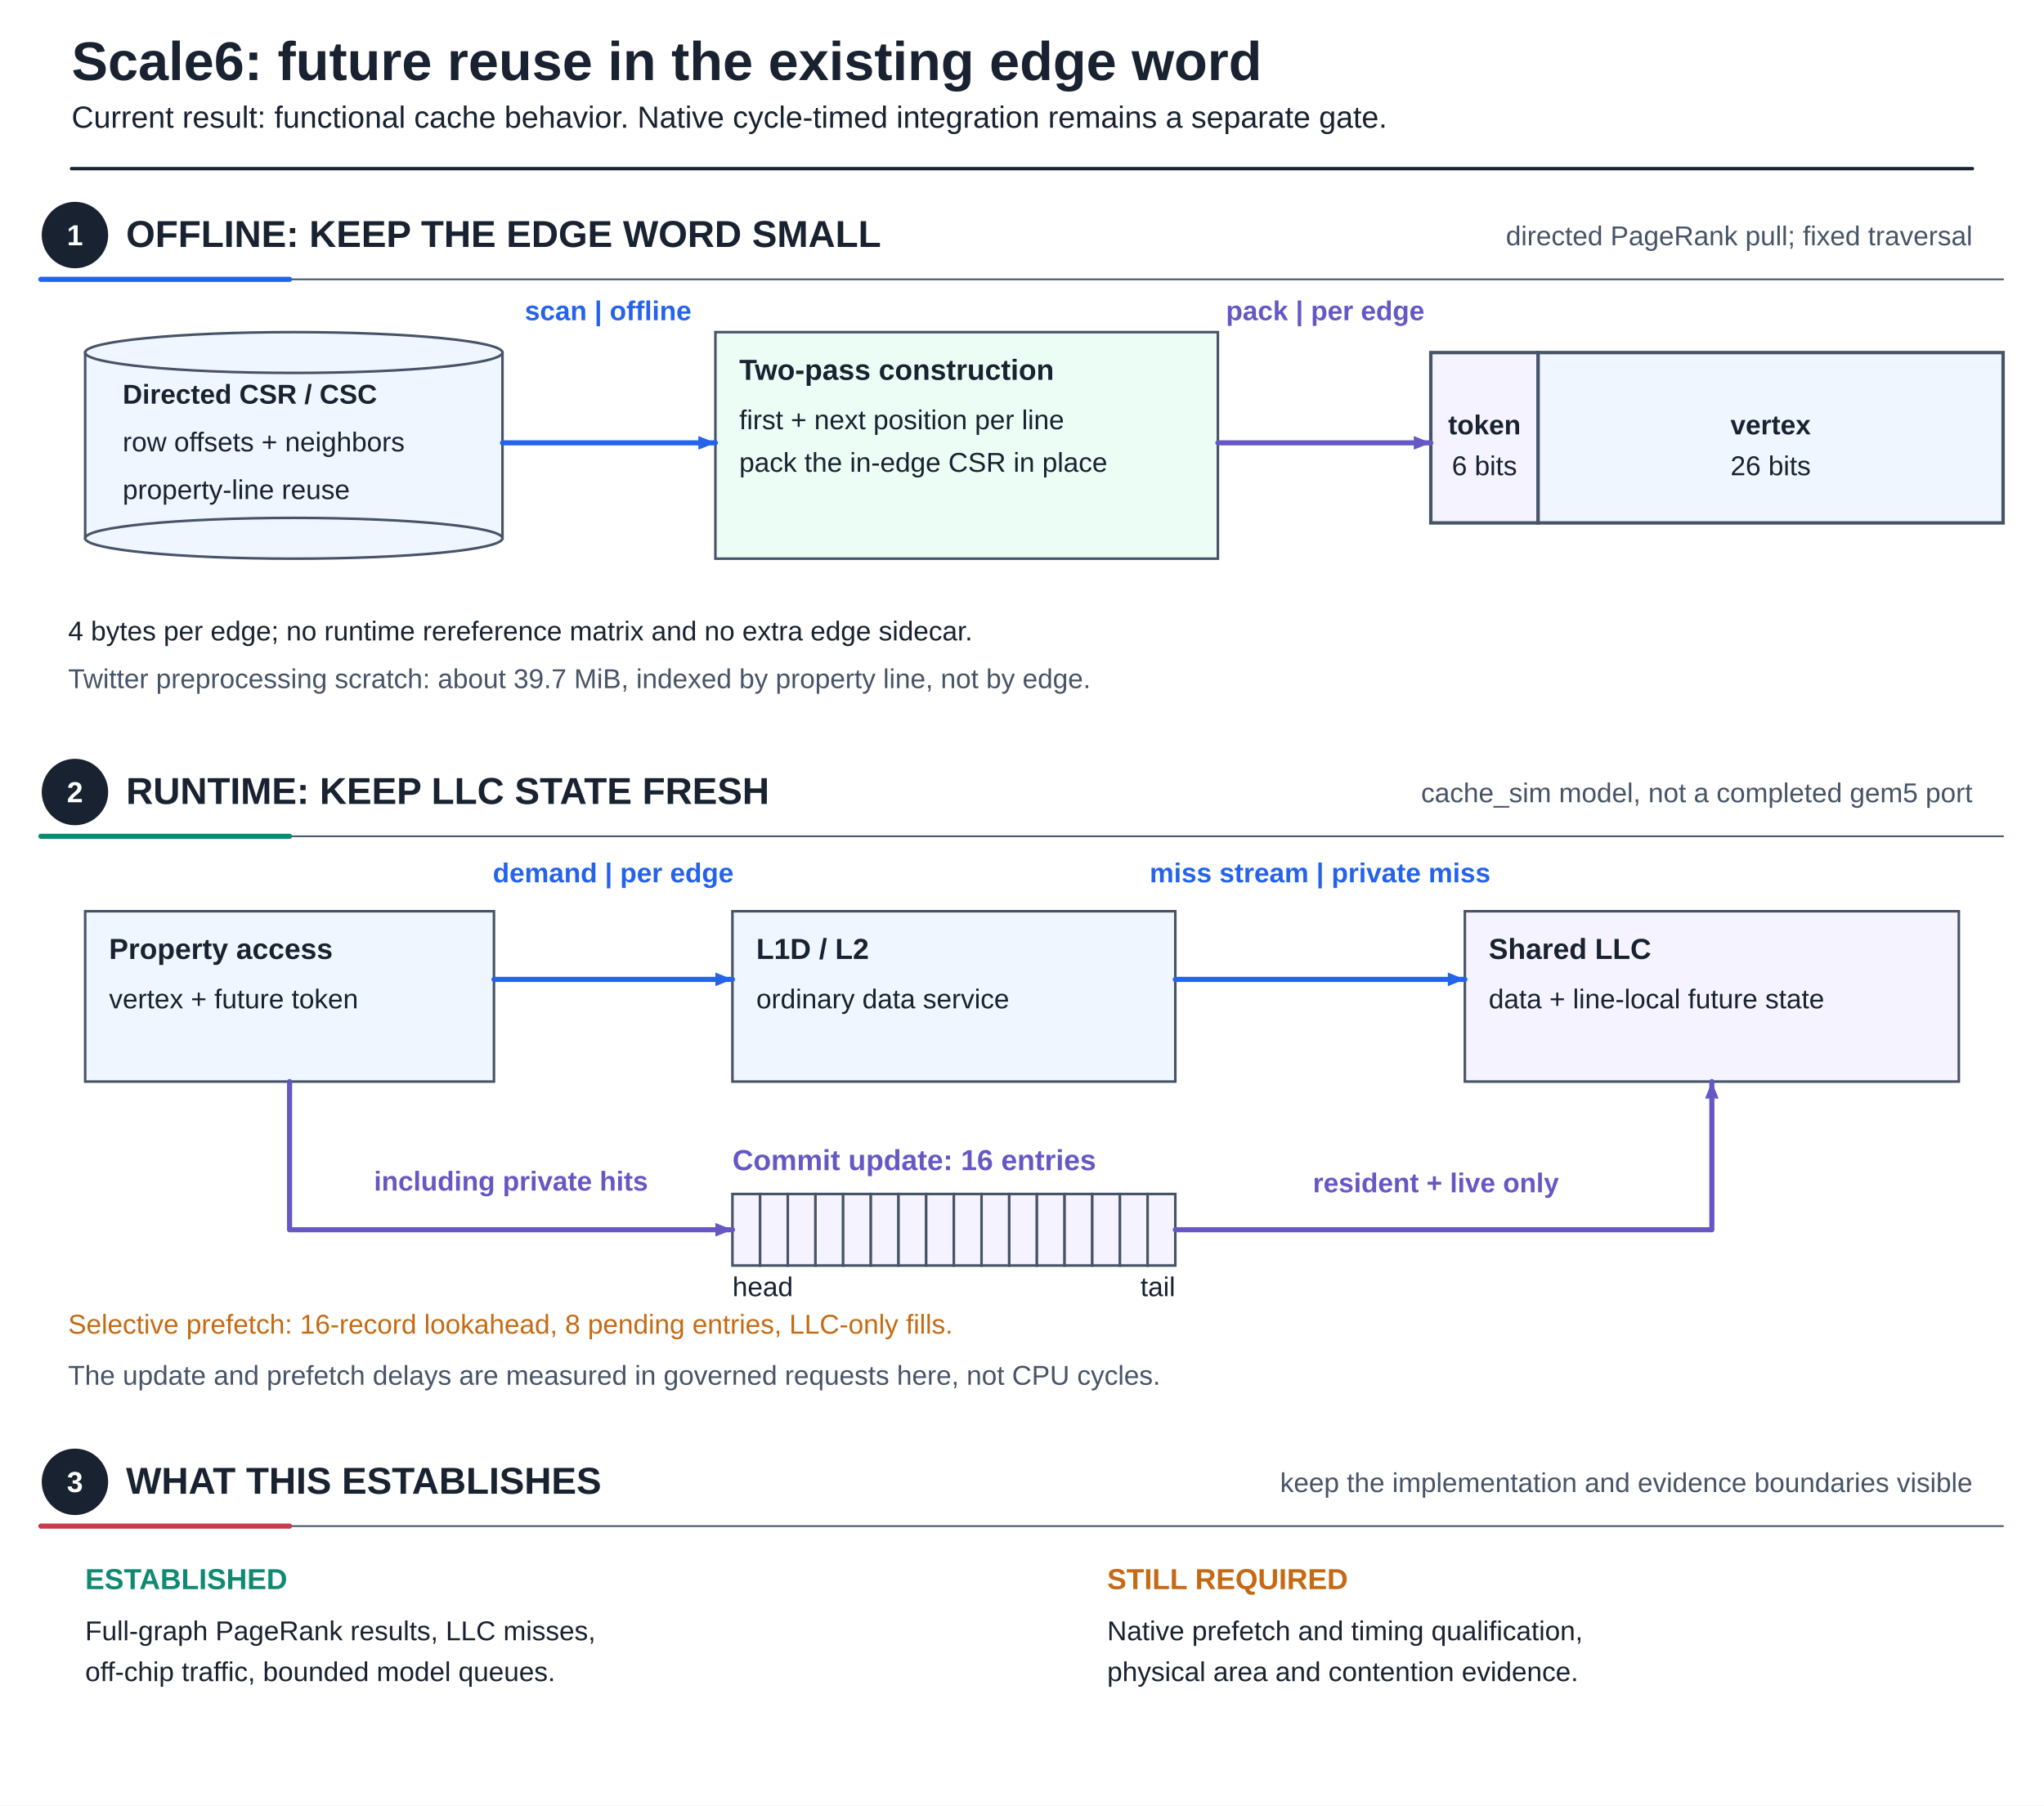
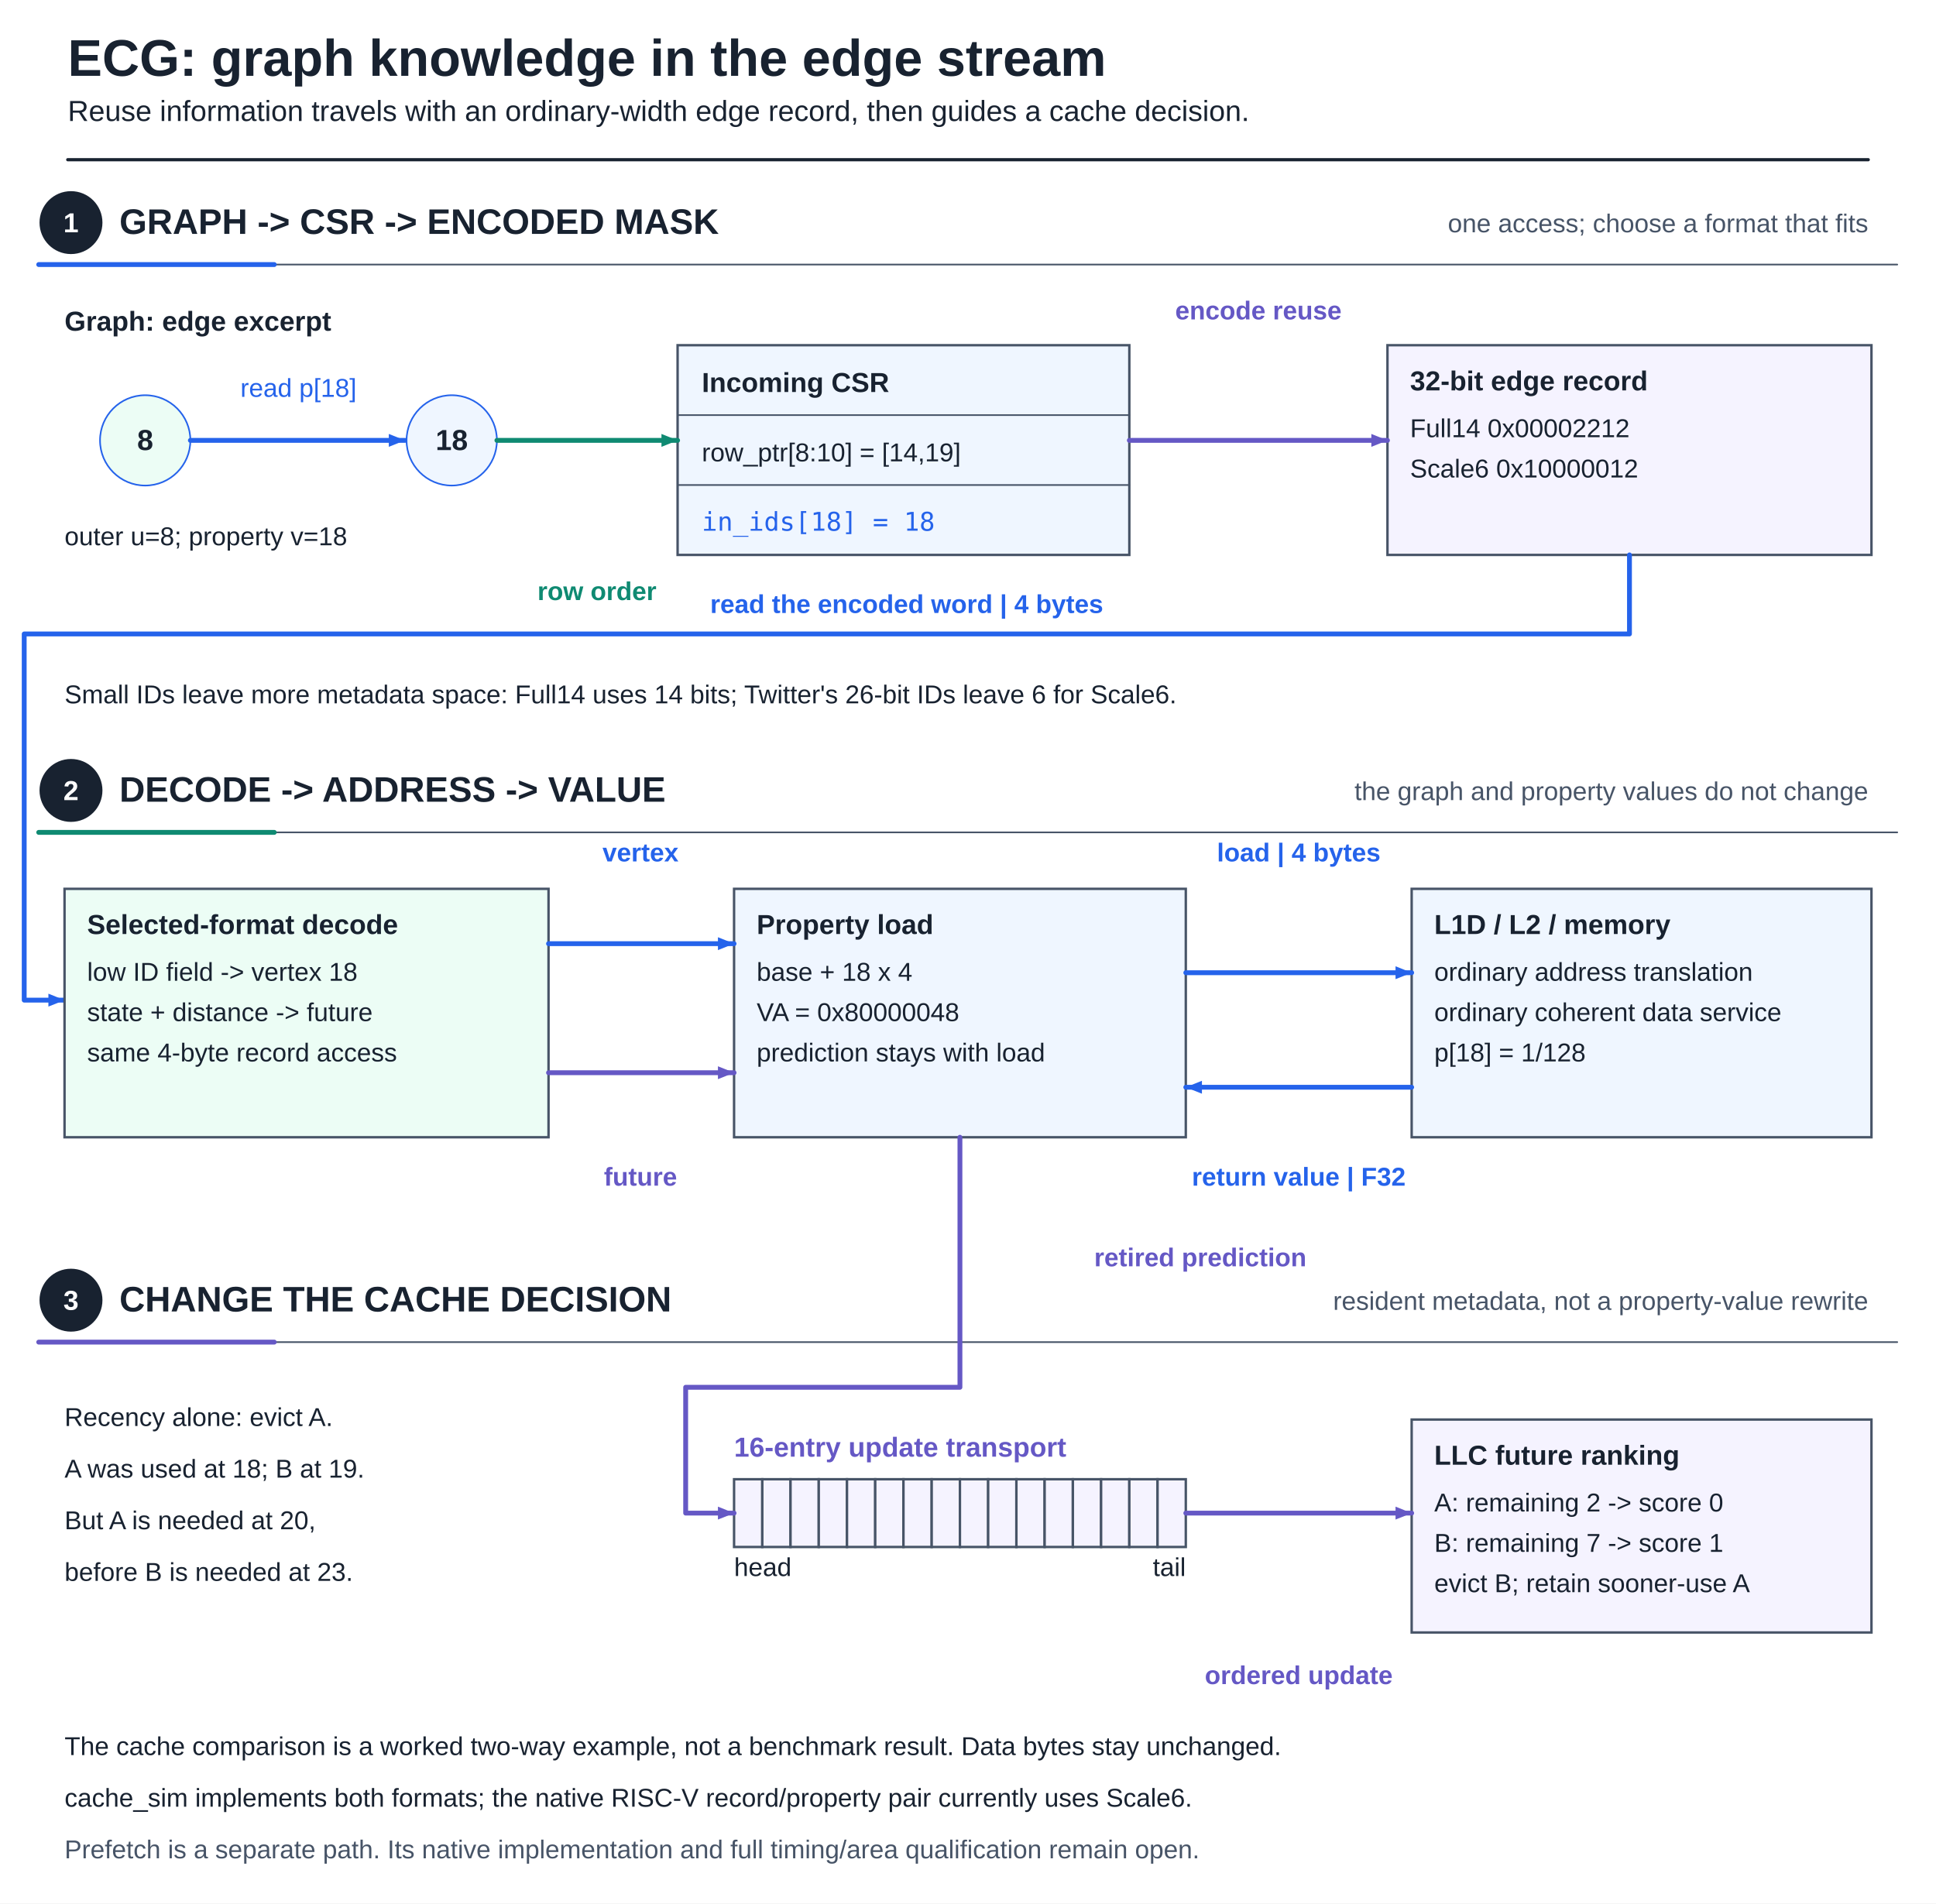
- <svg xmlns="http://www.w3.org/2000/svg" width="1200" height="1060" viewBox="0 0 1200 1060" role="img" aria-labelledby="title desc" fill="#182230" data-figure-schema="ecg-public/v1">
+ <svg xmlns="http://www.w3.org/2000/svg" width="1200" height="1180" viewBox="0 0 1200 1180" role="img" aria-labelledby="title desc" fill="#182230" data-figure-schema="ecg-public/v1">
  <defs>
    <marker id="arrow-blue" viewBox="0 0 10 8" markerWidth="11" markerHeight="8" refX="10" refY="4" orient="auto" markerUnits="userSpaceOnUse">
      <path d="M0 0 L10 4 L0 8 Z" fill="#2563EB" />
    </marker>
    <marker id="arrow-green" viewBox="0 0 10 8" markerWidth="11" markerHeight="8" refX="10" refY="4" orient="auto" markerUnits="userSpaceOnUse">
      <path d="M0 0 L10 4 L0 8 Z" fill="#0F8A72" />
    </marker>
    <marker id="arrow-amber" viewBox="0 0 10 8" markerWidth="11" markerHeight="8" refX="10" refY="4" orient="auto" markerUnits="userSpaceOnUse">
      <path d="M0 0 L10 4 L0 8 Z" fill="#C56A13" />
    </marker>
    <marker id="arrow-red" viewBox="0 0 10 8" markerWidth="11" markerHeight="8" refX="10" refY="4" orient="auto" markerUnits="userSpaceOnUse">
      <path d="M0 0 L10 4 L0 8 Z" fill="#C63C4A" />
    </marker>
    <marker id="arrow-purple" viewBox="0 0 10 8" markerWidth="11" markerHeight="8" refX="10" refY="4" orient="auto" markerUnits="userSpaceOnUse">
      <path d="M0 0 L10 4 L0 8 Z" fill="#6558C5" />
    </marker>
    <marker id="arrow-gray" viewBox="0 0 10 8" markerWidth="11" markerHeight="8" refX="10" refY="4" orient="auto" markerUnits="userSpaceOnUse">
      <path d="M0 0 L10 4 L0 8 Z" fill="#98A2B3" />
    </marker>
    <marker id="arrow-ink" viewBox="0 0 10 8" markerWidth="11" markerHeight="8" refX="10" refY="4" orient="auto" markerUnits="userSpaceOnUse">
      <path d="M0 0 L10 4 L0 8 Z" fill="#182230" />
    </marker>
    <style>
      :root { color-scheme: light dark; }
      @media (prefers-color-scheme: dark) {
        [fill="#FFFFFF"]{fill:#111827}[stroke="#FFFFFF"]{stroke:#111827}
        [fill="#F8FAFC"]{fill:#172033}[stroke="#F8FAFC"]{stroke:#172033}
        [fill="#EFF6FF"]{fill:#172554}[stroke="#EFF6FF"]{stroke:#172554}
        [fill="#ECFDF5"]{fill:#073B34}[stroke="#ECFDF5"]{stroke:#073B34}
        [fill="#FFF7ED"]{fill:#422A12}[stroke="#FFF7ED"]{stroke:#422A12}
        [fill="#FFF1F2"]{fill:#421B22}[stroke="#FFF1F2"]{stroke:#421B22}
        [fill="#F5F3FF"]{fill:#292349}[stroke="#F5F3FF"]{stroke:#292349}
        [fill="#182230"]{fill:#F8FAFC}[stroke="#182230"]{stroke:#F8FAFC}
        [fill="#475467"]{fill:#94A3B8}[stroke="#475467"]{stroke:#94A3B8}
        [fill="#98A2B3"]{fill:#A8B0BF}[stroke="#98A2B3"]{stroke:#A8B0BF}
        [fill="#2563EB"]{fill:#7FB0FF}[stroke="#2563EB"]{stroke:#7FB0FF}
        [fill="#0F8A72"]{fill:#5ED0B0}[stroke="#0F8A72"]{stroke:#5ED0B0}
        [fill="#C56A13"]{fill:#F0B36A}[stroke="#C56A13"]{stroke:#F0B36A}
        [fill="#6558C5"]{fill:#ADA4FF}[stroke="#6558C5"]{stroke:#ADA4FF}
        [fill="#C63C4A"]{fill:#F48B98}[stroke="#C63C4A"]{stroke:#F48B98}
      }
      .sans{font-family:"Liberation Sans","DejaVu Sans",Arial,sans-serif}
      .mono{font-family:"DejaVu Sans Mono","Liberation Mono",Consolas,monospace}
      .title{font-size:32px;font-weight:700}
      .subtitle{font-size:18px}
      .heading{font-size:22px;font-weight:700}
      .label{font-size:17px;font-weight:700}
      .body{font-size:16px}
</style>
  </defs>
-   <rect x="0" y="0" width="1200" height="1060" fill="#FFFFFF" />
-   <text x="42" y="47" text-anchor="start" class="sans title" fill="#182230" font-weight="700">Scale6: future reuse in the existing edge word</text>
-   <text x="42" y="75" text-anchor="start" class="sans subtitle" fill="#182230">Current result: functional cache behavior. Native cycle-timed integration remains a separate gate.</text>
+   <rect x="0" y="0" width="1200" height="1180" fill="#FFFFFF" />
+   <text x="42" y="47" text-anchor="start" class="sans title" fill="#182230" font-weight="700">ECG: graph knowledge in the edge stream</text>
+   <text x="42" y="75" text-anchor="start" class="sans subtitle" fill="#182230">Reuse information travels with an ordinary-width edge record, then guides a cache decision.</text>
  <line x1="42" y1="99" x2="1158" y2="99" stroke="#182230" stroke-width="2" stroke-linecap="round" vector-effect="non-scaling-stroke" />
  <circle cx="44" cy="138" r="19" fill="#182230" stroke="#182230" stroke-width="1" />
  <text x="44" y="144" text-anchor="middle" class="sans label" fill="#FFFFFF" font-weight="700">1</text>
-   <text x="74" y="145" text-anchor="start" class="sans heading" fill="#182230" font-weight="700">OFFLINE: KEEP THE EDGE WORD SMALL</text>
-   <text x="1158" y="144" text-anchor="end" class="sans body" fill="#475467">directed PageRank pull; fixed traversal</text>
+   <text x="74" y="145" text-anchor="start" class="sans heading" fill="#182230" font-weight="700">GRAPH -&gt; CSR -&gt; ENCODED MASK</text>
+   <text x="1158" y="144" text-anchor="end" class="sans body" fill="#475467">one access; choose a format that fits</text>
  <line x1="24" y1="164" x2="1176" y2="164" stroke="#475467" stroke-width="1" stroke-linecap="round" vector-effect="non-scaling-stroke" />
  <line x1="24" y1="164" x2="170" y2="164" stroke="#2563EB" stroke-width="3" stroke-linecap="round" vector-effect="non-scaling-stroke" />
-   <rect x="50" y="206.97" width="245" height="109.06" fill="#EFF6FF" stroke="#475467" stroke-width="1.5" />
-   <ellipse cx="172.5" cy="206.97" rx="122.5" ry="11.97" fill="#EFF6FF" stroke="#475467" stroke-width="1.5" />
-   <ellipse cx="172.5" cy="316.03" rx="122.5" ry="11.97" fill="#EFF6FF" stroke="#475467" stroke-width="1.5" />
-   <text x="72" y="237" text-anchor="start" class="sans body" fill="#182230" font-weight="700">Directed CSR / CSC</text>
-   <text x="72" y="265" text-anchor="start" class="sans body" fill="#182230">row offsets + neighbors</text>
-   <text x="72" y="293" text-anchor="start" class="sans body" fill="#182230">property-line reuse</text>
-   <rect x="420" y="195" width="295" height="133" rx="0" fill="#ECFDF5" stroke="#475467" stroke-width="1.5" data-shape="rect" data-x="420" data-y="195" data-width="295" data-height="133" />
-   <text x="434" y="223" text-anchor="start" class="sans label" fill="#182230" font-weight="700">Two-pass construction</text>
-   <text x="434" y="252" text-anchor="start" class="sans body" fill="#182230">first + next position per line</text>
-   <text x="434" y="277" text-anchor="start" class="sans body" fill="#182230">pack the in-edge CSR in place</text>
-   <path d="M295 260 L420 260" fill="none" stroke="#2563EB" stroke-width="3" stroke-linecap="round" stroke-linejoin="round" vector-effect="non-scaling-stroke" marker-end="url(#arrow-blue)" data-flow-kind="transfer" data-flow-underlay="false" data-flow-label="scan" data-flow-cadence="offline" />
-   <rect x="288.16" y="171.00" width="137.68" height="22" rx="3" fill="#FFFFFF" fill-opacity="0.96" data-label-background="true" />
-   <text x="357" y="188" text-anchor="middle" class="sans body" fill="#2563EB" font-weight="700">scan | offline</text>
-   <rect x="840" y="207" width="63.0" height="100" rx="0" fill="#F5F3FF" stroke="#475467" stroke-width="2" data-shape="rect" data-x="840" data-y="207" data-width="63.0" data-height="100" />
-   <text x="871.5" y="255.0" text-anchor="middle" class="sans body" fill="#182230" font-weight="700">token</text>
-   <text x="871.5" y="279.0" text-anchor="middle" class="sans body" fill="#182230">6 bits</text>
-   <rect x="903.0" y="207" width="273.0" height="100" rx="0" fill="#EFF6FF" stroke="#475467" stroke-width="2" data-shape="rect" data-x="903.0" data-y="207" data-width="273.0" data-height="100" />
-   <text x="1039.5" y="255.0" text-anchor="middle" class="sans body" fill="#182230" font-weight="700">vertex</text>
-   <text x="1039.5" y="279.0" text-anchor="middle" class="sans body" fill="#182230">26 bits</text>
-   <path d="M715 260 L840 260" fill="none" stroke="#6558C5" stroke-width="3" stroke-linecap="round" stroke-linejoin="round" vector-effect="non-scaling-stroke" marker-end="url(#arrow-purple)" data-flow-kind="transfer" data-flow-underlay="false" data-flow-label="pack" data-flow-cadence="per edge" />
-   <rect x="704.60" y="171.00" width="146.80" height="22" rx="3" fill="#FFFFFF" fill-opacity="0.96" data-label-background="true" />
-   <text x="778" y="188" text-anchor="middle" class="sans body" fill="#6558C5" font-weight="700">pack | per edge</text>
-   <text x="40" y="376" text-anchor="start" class="sans body" fill="#182230">4 bytes per edge; no runtime rereference matrix and no extra edge sidecar.</text>
-   <text x="40" y="404" text-anchor="start" class="sans body" fill="#475467">Twitter preprocessing scratch: about 39.7 MiB, indexed by property line, not by edge.</text>
-   <circle cx="44" cy="465" r="19" fill="#182230" stroke="#182230" stroke-width="1" />
-   <text x="44" y="471" text-anchor="middle" class="sans label" fill="#FFFFFF" font-weight="700">2</text>
-   <text x="74" y="472" text-anchor="start" class="sans heading" fill="#182230" font-weight="700">RUNTIME: KEEP LLC STATE FRESH</text>
-   <text x="1158" y="471" text-anchor="end" class="sans body" fill="#475467">cache_sim model, not a completed gem5 port</text>
-   <line x1="24" y1="491" x2="1176" y2="491" stroke="#475467" stroke-width="1" stroke-linecap="round" vector-effect="non-scaling-stroke" />
-   <line x1="24" y1="491" x2="170" y2="491" stroke="#0F8A72" stroke-width="3" stroke-linecap="round" vector-effect="non-scaling-stroke" />
-   <rect x="50" y="535" width="240" height="100" rx="0" fill="#EFF6FF" stroke="#475467" stroke-width="1.5" data-shape="rect" data-x="50" data-y="535" data-width="240" data-height="100" />
-   <text x="64" y="563" text-anchor="start" class="sans label" fill="#182230" font-weight="700">Property access</text>
-   <text x="64" y="592" text-anchor="start" class="sans body" fill="#182230">vertex + future token</text>
-   <rect x="430" y="535" width="260" height="100" rx="0" fill="#EFF6FF" stroke="#475467" stroke-width="1.5" data-shape="rect" data-x="430" data-y="535" data-width="260" data-height="100" />
-   <text x="444" y="563" text-anchor="start" class="sans label" fill="#182230" font-weight="700">L1D / L2</text>
-   <text x="444" y="592" text-anchor="start" class="sans body" fill="#182230">ordinary data service</text>
-   <rect x="860" y="535" width="290" height="100" rx="0" fill="#F5F3FF" stroke="#475467" stroke-width="1.5" data-shape="rect" data-x="860" data-y="535" data-width="290" data-height="100" />
-   <text x="874" y="563" text-anchor="start" class="sans label" fill="#182230" font-weight="700">Shared LLC</text>
-   <text x="874" y="592" text-anchor="start" class="sans body" fill="#182230">data + line-local future state</text>
-   <path d="M290 575 L430 575" fill="none" stroke="#2563EB" stroke-width="3" stroke-linecap="round" stroke-linejoin="round" vector-effect="non-scaling-stroke" marker-end="url(#arrow-blue)" data-flow-kind="transfer" data-flow-underlay="false" data-flow-label="demand" data-flow-cadence="per edge" />
-   <rect x="277.48" y="501.00" width="165.04" height="22" rx="3" fill="#FFFFFF" fill-opacity="0.96" data-label-background="true" />
-   <text x="360" y="518" text-anchor="middle" class="sans body" fill="#2563EB" font-weight="700">demand | per edge</text>
-   <path d="M690 575 L860 575" fill="none" stroke="#2563EB" stroke-width="3" stroke-linecap="round" stroke-linejoin="round" vector-effect="non-scaling-stroke" marker-end="url(#arrow-blue)" data-flow-kind="transfer" data-flow-underlay="false" data-flow-label="miss stream" data-flow-cadence="private miss" />
-   <rect x="651.44" y="501.00" width="247.12" height="22" rx="3" fill="#FFFFFF" fill-opacity="0.96" data-label-background="true" />
-   <text x="775" y="518" text-anchor="middle" class="sans body" fill="#2563EB" font-weight="700">miss stream | private miss</text>
-   <text x="430" y="687" text-anchor="start" class="sans label" fill="#6558C5" font-weight="700">Commit update: 16 entries</text>
-   <rect x="430.0" y="701" width="16.25" height="42" rx="0" fill="#F5F3FF" stroke="#475467" stroke-width="1.5" data-shape="rect" data-x="430.0" data-y="701" data-width="16.25" data-height="42" />
-   <rect x="446.25" y="701" width="16.25" height="42" rx="0" fill="#F5F3FF" stroke="#475467" stroke-width="1.5" data-shape="rect" data-x="446.25" data-y="701" data-width="16.25" data-height="42" />
-   <rect x="462.5" y="701" width="16.25" height="42" rx="0" fill="#F5F3FF" stroke="#475467" stroke-width="1.5" data-shape="rect" data-x="462.5" data-y="701" data-width="16.25" data-height="42" />
-   <rect x="478.75" y="701" width="16.25" height="42" rx="0" fill="#F5F3FF" stroke="#475467" stroke-width="1.5" data-shape="rect" data-x="478.75" data-y="701" data-width="16.25" data-height="42" />
-   <rect x="495.0" y="701" width="16.25" height="42" rx="0" fill="#F5F3FF" stroke="#475467" stroke-width="1.5" data-shape="rect" data-x="495.0" data-y="701" data-width="16.25" data-height="42" />
-   <rect x="511.25" y="701" width="16.25" height="42" rx="0" fill="#F5F3FF" stroke="#475467" stroke-width="1.5" data-shape="rect" data-x="511.25" data-y="701" data-width="16.25" data-height="42" />
-   <rect x="527.5" y="701" width="16.25" height="42" rx="0" fill="#F5F3FF" stroke="#475467" stroke-width="1.5" data-shape="rect" data-x="527.5" data-y="701" data-width="16.25" data-height="42" />
-   <rect x="543.75" y="701" width="16.25" height="42" rx="0" fill="#F5F3FF" stroke="#475467" stroke-width="1.5" data-shape="rect" data-x="543.75" data-y="701" data-width="16.25" data-height="42" />
-   <rect x="560.0" y="701" width="16.25" height="42" rx="0" fill="#F5F3FF" stroke="#475467" stroke-width="1.5" data-shape="rect" data-x="560.0" data-y="701" data-width="16.25" data-height="42" />
-   <rect x="576.25" y="701" width="16.25" height="42" rx="0" fill="#F5F3FF" stroke="#475467" stroke-width="1.5" data-shape="rect" data-x="576.25" data-y="701" data-width="16.25" data-height="42" />
-   <rect x="592.5" y="701" width="16.25" height="42" rx="0" fill="#F5F3FF" stroke="#475467" stroke-width="1.5" data-shape="rect" data-x="592.5" data-y="701" data-width="16.25" data-height="42" />
-   <rect x="608.75" y="701" width="16.25" height="42" rx="0" fill="#F5F3FF" stroke="#475467" stroke-width="1.5" data-shape="rect" data-x="608.75" data-y="701" data-width="16.25" data-height="42" />
-   <rect x="625.0" y="701" width="16.25" height="42" rx="0" fill="#F5F3FF" stroke="#475467" stroke-width="1.5" data-shape="rect" data-x="625.0" data-y="701" data-width="16.25" data-height="42" />
-   <rect x="641.25" y="701" width="16.25" height="42" rx="0" fill="#F5F3FF" stroke="#475467" stroke-width="1.5" data-shape="rect" data-x="641.25" data-y="701" data-width="16.25" data-height="42" />
-   <rect x="657.5" y="701" width="16.25" height="42" rx="0" fill="#F5F3FF" stroke="#475467" stroke-width="1.5" data-shape="rect" data-x="657.5" data-y="701" data-width="16.25" data-height="42" />
-   <rect x="673.75" y="701" width="16.25" height="42" rx="0" fill="#F5F3FF" stroke="#475467" stroke-width="1.5" data-shape="rect" data-x="673.75" data-y="701" data-width="16.25" data-height="42" />
-   <text x="430" y="761" text-anchor="start" class="sans body" fill="#182230">head</text>
-   <text x="690" y="761" text-anchor="end" class="sans body" fill="#182230">tail</text>
-   <path d="M170 635 L170 722 L430 722" fill="none" stroke="#6558C5" stroke-width="3" stroke-linecap="round" stroke-linejoin="round" vector-effect="non-scaling-stroke" marker-end="url(#arrow-purple)" data-flow-kind="control" data-flow-underlay="false" data-flow-label="including private hits" />
-   <rect x="194.68" y="682.00" width="210.64" height="22" rx="3" fill="#FFFFFF" fill-opacity="0.96" data-label-background="true" />
-   <text x="300" y="699" text-anchor="middle" class="sans body" fill="#6558C5" font-weight="700">including private hits</text>
-   <path d="M690 722 L1005 722 L1005 635" fill="none" stroke="#6558C5" stroke-width="3" stroke-linecap="round" stroke-linejoin="round" vector-effect="non-scaling-stroke" marker-end="url(#arrow-purple)" data-flow-kind="control" data-flow-underlay="false" data-flow-label="resident + live only" />
-   <rect x="746.80" y="683.00" width="192.40" height="22" rx="3" fill="#FFFFFF" fill-opacity="0.96" data-label-background="true" />
-   <text x="843" y="700" text-anchor="middle" class="sans body" fill="#6558C5" font-weight="700">resident + live only</text>
-   <text x="40" y="783" text-anchor="start" class="sans body" fill="#C56A13">Selective prefetch: 16-record lookahead, 8 pending entries, LLC-only fills.</text>
-   <text x="40" y="813" text-anchor="start" class="sans body" fill="#475467">The update and prefetch delays are measured in governed requests here, not CPU cycles.</text>
-   <circle cx="44" cy="870" r="19" fill="#182230" stroke="#182230" stroke-width="1" />
-   <text x="44" y="876" text-anchor="middle" class="sans label" fill="#FFFFFF" font-weight="700">3</text>
-   <text x="74" y="877" text-anchor="start" class="sans heading" fill="#182230" font-weight="700">WHAT THIS ESTABLISHES</text>
-   <text x="1158" y="876" text-anchor="end" class="sans body" fill="#475467">keep the implementation and evidence boundaries visible</text>
-   <line x1="24" y1="896" x2="1176" y2="896" stroke="#475467" stroke-width="1" stroke-linecap="round" vector-effect="non-scaling-stroke" />
-   <line x1="24" y1="896" x2="170" y2="896" stroke="#C63C4A" stroke-width="3" stroke-linecap="round" vector-effect="non-scaling-stroke" />
-   <text x="50" y="933" text-anchor="start" class="sans label" fill="#0F8A72" font-weight="700">ESTABLISHED</text>
-   <text x="50" y="963" text-anchor="start" class="sans body" fill="#182230">Full-graph PageRank results, LLC misses,</text>
-   <text x="50" y="987" text-anchor="start" class="sans body" fill="#182230">off-chip traffic, bounded model queues.</text>
-   <text x="650" y="933" text-anchor="start" class="sans label" fill="#C56A13" font-weight="700">STILL REQUIRED</text>
-   <text x="650" y="963" text-anchor="start" class="sans body" fill="#182230">Native prefetch and timing qualification,</text>
-   <text x="650" y="987" text-anchor="start" class="sans body" fill="#182230">physical area and contention evidence.</text>
+   <text x="40" y="205" text-anchor="start" class="sans label" fill="#182230" font-weight="700">Graph: edge excerpt</text>
+   <circle cx="90" cy="273" r="28" fill="#ECFDF5" stroke="#2563EB" stroke-width="1" />
+   <text x="90" y="279" text-anchor="middle" class="sans subtitle" fill="#182230" font-weight="700">8</text>
+   <circle cx="280" cy="273" r="28" fill="#EFF6FF" stroke="#2563EB" stroke-width="1" />
+   <text x="280" y="279" text-anchor="middle" class="sans subtitle" fill="#182230" font-weight="700">18</text>
+   <path d="M118 273 L251 273" fill="none" stroke="#2563EB" stroke-width="3" stroke-linecap="round" stroke-linejoin="round" vector-effect="non-scaling-stroke" marker-end="url(#arrow-blue)" data-flow-kind="model-edge" data-flow-underlay="false" />
+   <text x="185" y="246" text-anchor="middle" class="sans body" fill="#2563EB">read p[18]</text>
+   <text x="40" y="338" text-anchor="start" class="sans body" fill="#182230">outer u=8; property v=18</text>
+   <rect x="420" y="214" width="280" height="130" rx="0" fill="#EFF6FF" stroke="#475467" stroke-width="1.5" data-shape="rect" data-x="420" data-y="214" data-width="280" data-height="130" />
+   <line x1="420" y1="257.333" x2="700" y2="257.333" stroke="#475467" stroke-width="1" stroke-linecap="round" vector-effect="non-scaling-stroke" />
+   <line x1="420" y1="300.667" x2="700" y2="300.667" stroke="#475467" stroke-width="1" stroke-linecap="round" vector-effect="non-scaling-stroke" />
+   <text x="435" y="243" text-anchor="start" class="sans label" fill="#182230" font-weight="700">Incoming CSR</text>
+   <text x="435" y="286" text-anchor="start" class="sans body" fill="#182230">row_ptr[8:10] = [14,19]</text>
+   <text x="435" y="329" text-anchor="start" class="mono body" fill="#2563EB">in_ids[18] = 18</text>
+   <rect x="860" y="214" width="300" height="130" rx="0" fill="#F5F3FF" stroke="#475467" stroke-width="1.5" data-shape="rect" data-x="860" data-y="214" data-width="300" data-height="130" />
+   <text x="874" y="242" text-anchor="start" class="sans label" fill="#182230" font-weight="700">32-bit edge record</text>
+   <text x="874" y="271" text-anchor="start" class="sans body" fill="#182230">Full14  0x00002212</text>
+   <text x="874" y="296" text-anchor="start" class="sans body" fill="#182230">Scale6  0x10000012</text>
+   <path d="M308 273 L420 273" fill="none" stroke="#0F8A72" stroke-width="3" stroke-linecap="round" stroke-linejoin="round" vector-effect="non-scaling-stroke" marker-end="url(#arrow-green)" data-flow-kind="control" data-flow-underlay="false" data-flow-label="row order" />
+   <rect x="323.96" y="355.00" width="92.08" height="22" rx="3" fill="#FFFFFF" fill-opacity="0.96" data-label-background="true" />
+   <text x="370" y="372" text-anchor="middle" class="sans body" fill="#0F8A72" font-weight="700">row order</text>
+   <path d="M700 273 L860 273" fill="none" stroke="#6558C5" stroke-width="3" stroke-linecap="round" stroke-linejoin="round" vector-effect="non-scaling-stroke" marker-end="url(#arrow-purple)" data-flow-kind="control" data-flow-underlay="false" data-flow-label="encode reuse" />
+   <rect x="720.28" y="181.00" width="119.44" height="22" rx="3" fill="#FFFFFF" fill-opacity="0.96" data-label-background="true" />
+   <text x="780" y="198" text-anchor="middle" class="sans body" fill="#6558C5" font-weight="700">encode reuse</text>
+   <path d="M1010 344 L1010 393 L15 393 L15 620 L40 620" fill="none" stroke="#2563EB" stroke-width="3" stroke-linecap="round" stroke-linejoin="round" vector-effect="non-scaling-stroke" marker-end="url(#arrow-blue)" data-flow-kind="transfer" data-flow-underlay="false" data-flow-label="read the encoded word" data-flow-cadence="4 bytes" />
+   <rect x="415.64" y="363.00" width="292.72" height="22" rx="3" fill="#FFFFFF" fill-opacity="0.96" data-label-background="true" />
+   <text x="562" y="380" text-anchor="middle" class="sans body" fill="#2563EB" font-weight="700">read the encoded word | 4 bytes</text>
+   <text x="40" y="436" text-anchor="start" class="sans body" fill="#182230">Small IDs leave more metadata space: Full14 uses 14 bits; Twitter's 26-bit IDs leave 6 for Scale6.</text>
+   <circle cx="44" cy="490" r="19" fill="#182230" stroke="#182230" stroke-width="1" />
+   <text x="44" y="496" text-anchor="middle" class="sans label" fill="#FFFFFF" font-weight="700">2</text>
+   <text x="74" y="497" text-anchor="start" class="sans heading" fill="#182230" font-weight="700">DECODE -&gt; ADDRESS -&gt; VALUE</text>
+   <text x="1158" y="496" text-anchor="end" class="sans body" fill="#475467">the graph and property values do not change</text>
+   <line x1="24" y1="516" x2="1176" y2="516" stroke="#475467" stroke-width="1" stroke-linecap="round" vector-effect="non-scaling-stroke" />
+   <line x1="24" y1="516" x2="170" y2="516" stroke="#0F8A72" stroke-width="3" stroke-linecap="round" vector-effect="non-scaling-stroke" />
+   <rect x="40" y="551" width="300" height="154" rx="0" fill="#ECFDF5" stroke="#475467" stroke-width="1.5" data-shape="rect" data-x="40" data-y="551" data-width="300" data-height="154" />
+   <text x="54" y="579" text-anchor="start" class="sans label" fill="#182230" font-weight="700">Selected-format decode</text>
+   <text x="54" y="608" text-anchor="start" class="sans body" fill="#182230">low ID field -&gt; vertex 18</text>
+   <text x="54" y="633" text-anchor="start" class="sans body" fill="#182230">state + distance -&gt; future</text>
+   <text x="54" y="658" text-anchor="start" class="sans body" fill="#182230">same 4-byte record access</text>
+   <rect x="455" y="551" width="280" height="154" rx="0" fill="#EFF6FF" stroke="#475467" stroke-width="1.5" data-shape="rect" data-x="455" data-y="551" data-width="280" data-height="154" />
+   <text x="469" y="579" text-anchor="start" class="sans label" fill="#182230" font-weight="700">Property load</text>
+   <text x="469" y="608" text-anchor="start" class="sans body" fill="#182230">base + 18 x 4</text>
+   <text x="469" y="633" text-anchor="start" class="sans body" fill="#182230">VA = 0x80000048</text>
+   <text x="469" y="658" text-anchor="start" class="sans body" fill="#182230">prediction stays with load</text>
+   <rect x="875" y="551" width="285" height="154" rx="0" fill="#EFF6FF" stroke="#475467" stroke-width="1.5" data-shape="rect" data-x="875" data-y="551" data-width="285" data-height="154" />
+   <text x="889" y="579" text-anchor="start" class="sans label" fill="#182230" font-weight="700">L1D / L2 / memory</text>
+   <text x="889" y="608" text-anchor="start" class="sans body" fill="#182230">ordinary address translation</text>
+   <text x="889" y="633" text-anchor="start" class="sans body" fill="#182230">ordinary coherent data service</text>
+   <text x="889" y="658" text-anchor="start" class="sans body" fill="#182230">p[18] = 1/128</text>
+   <path d="M340 585 L455 585" fill="none" stroke="#2563EB" stroke-width="3" stroke-linecap="round" stroke-linejoin="round" vector-effect="non-scaling-stroke" marker-end="url(#arrow-blue)" data-flow-kind="dependency" data-flow-underlay="false" data-flow-label="vertex" />
+   <rect x="364.64" y="517.00" width="64.72" height="22" rx="3" fill="#FFFFFF" fill-opacity="0.96" data-label-background="true" />
+   <text x="397" y="534" text-anchor="middle" class="sans body" fill="#2563EB" font-weight="700">vertex</text>
+   <path d="M340 665 L455 665" fill="none" stroke="#6558C5" stroke-width="3" stroke-linecap="round" stroke-linejoin="round" vector-effect="non-scaling-stroke" marker-end="url(#arrow-purple)" data-flow-kind="dependency" data-flow-underlay="false" data-flow-label="future" />
+   <rect x="364.64" y="718.00" width="64.72" height="22" rx="3" fill="#FFFFFF" fill-opacity="0.96" data-label-background="true" />
+   <text x="397" y="735" text-anchor="middle" class="sans body" fill="#6558C5" font-weight="700">future</text>
+   <path d="M735 603 L875 603" fill="none" stroke="#2563EB" stroke-width="3" stroke-linecap="round" stroke-linejoin="round" vector-effect="non-scaling-stroke" marker-end="url(#arrow-blue)" data-flow-kind="transfer" data-flow-underlay="false" data-flow-label="load" data-flow-cadence="4 bytes" />
+   <rect x="736.16" y="517.00" width="137.68" height="22" rx="3" fill="#FFFFFF" fill-opacity="0.96" data-label-background="true" />
+   <text x="805" y="534" text-anchor="middle" class="sans body" fill="#2563EB" font-weight="700">load | 4 bytes</text>
+   <path d="M875 674 L735 674" fill="none" stroke="#2563EB" stroke-width="3" stroke-linecap="round" stroke-linejoin="round" vector-effect="non-scaling-stroke" marker-end="url(#arrow-blue)" data-flow-kind="transfer" data-flow-underlay="false" data-flow-label="return value" data-flow-cadence="F32" />
+   <rect x="717.92" y="718.00" width="174.16" height="22" rx="3" fill="#FFFFFF" fill-opacity="0.96" data-label-background="true" />
+   <text x="805" y="735" text-anchor="middle" class="sans body" fill="#2563EB" font-weight="700">return value | F32</text>
+   <circle cx="44" cy="806" r="19" fill="#182230" stroke="#182230" stroke-width="1" />
+   <text x="44" y="812" text-anchor="middle" class="sans label" fill="#FFFFFF" font-weight="700">3</text>
+   <text x="74" y="813" text-anchor="start" class="sans heading" fill="#182230" font-weight="700">CHANGE THE CACHE DECISION</text>
+   <text x="1158" y="812" text-anchor="end" class="sans body" fill="#475467">resident metadata, not a property-value rewrite</text>
+   <line x1="24" y1="832" x2="1176" y2="832" stroke="#475467" stroke-width="1" stroke-linecap="round" vector-effect="non-scaling-stroke" />
+   <line x1="24" y1="832" x2="170" y2="832" stroke="#6558C5" stroke-width="3" stroke-linecap="round" vector-effect="non-scaling-stroke" />
+   <text x="40" y="884" text-anchor="start" class="sans body" fill="#182230">Recency alone: evict A.</text>
+   <text x="40" y="916" text-anchor="start" class="sans body" fill="#182230">A was used at 18; B at 19.</text>
+   <text x="40" y="948" text-anchor="start" class="sans body" fill="#182230">But A is needed at 20,</text>
+   <text x="40" y="980" text-anchor="start" class="sans body" fill="#182230">before B is needed at 23.</text>
+   <text x="455" y="903" text-anchor="start" class="sans label" fill="#6558C5" font-weight="700">16-entry update transport</text>
+   <rect x="455.0" y="917" width="17.5" height="42" rx="0" fill="#F5F3FF" stroke="#475467" stroke-width="1.5" data-shape="rect" data-x="455.0" data-y="917" data-width="17.5" data-height="42" />
+   <rect x="472.5" y="917" width="17.5" height="42" rx="0" fill="#F5F3FF" stroke="#475467" stroke-width="1.5" data-shape="rect" data-x="472.5" data-y="917" data-width="17.5" data-height="42" />
+   <rect x="490.0" y="917" width="17.5" height="42" rx="0" fill="#F5F3FF" stroke="#475467" stroke-width="1.5" data-shape="rect" data-x="490.0" data-y="917" data-width="17.5" data-height="42" />
+   <rect x="507.5" y="917" width="17.5" height="42" rx="0" fill="#F5F3FF" stroke="#475467" stroke-width="1.5" data-shape="rect" data-x="507.5" data-y="917" data-width="17.5" data-height="42" />
+   <rect x="525.0" y="917" width="17.5" height="42" rx="0" fill="#F5F3FF" stroke="#475467" stroke-width="1.5" data-shape="rect" data-x="525.0" data-y="917" data-width="17.5" data-height="42" />
+   <rect x="542.5" y="917" width="17.5" height="42" rx="0" fill="#F5F3FF" stroke="#475467" stroke-width="1.5" data-shape="rect" data-x="542.5" data-y="917" data-width="17.5" data-height="42" />
+   <rect x="560.0" y="917" width="17.5" height="42" rx="0" fill="#F5F3FF" stroke="#475467" stroke-width="1.5" data-shape="rect" data-x="560.0" data-y="917" data-width="17.5" data-height="42" />
+   <rect x="577.5" y="917" width="17.5" height="42" rx="0" fill="#F5F3FF" stroke="#475467" stroke-width="1.5" data-shape="rect" data-x="577.5" data-y="917" data-width="17.5" data-height="42" />
+   <rect x="595.0" y="917" width="17.5" height="42" rx="0" fill="#F5F3FF" stroke="#475467" stroke-width="1.5" data-shape="rect" data-x="595.0" data-y="917" data-width="17.5" data-height="42" />
+   <rect x="612.5" y="917" width="17.5" height="42" rx="0" fill="#F5F3FF" stroke="#475467" stroke-width="1.5" data-shape="rect" data-x="612.5" data-y="917" data-width="17.5" data-height="42" />
+   <rect x="630.0" y="917" width="17.5" height="42" rx="0" fill="#F5F3FF" stroke="#475467" stroke-width="1.5" data-shape="rect" data-x="630.0" data-y="917" data-width="17.5" data-height="42" />
+   <rect x="647.5" y="917" width="17.5" height="42" rx="0" fill="#F5F3FF" stroke="#475467" stroke-width="1.5" data-shape="rect" data-x="647.5" data-y="917" data-width="17.5" data-height="42" />
+   <rect x="665.0" y="917" width="17.5" height="42" rx="0" fill="#F5F3FF" stroke="#475467" stroke-width="1.5" data-shape="rect" data-x="665.0" data-y="917" data-width="17.5" data-height="42" />
+   <rect x="682.5" y="917" width="17.5" height="42" rx="0" fill="#F5F3FF" stroke="#475467" stroke-width="1.5" data-shape="rect" data-x="682.5" data-y="917" data-width="17.5" data-height="42" />
+   <rect x="700.0" y="917" width="17.5" height="42" rx="0" fill="#F5F3FF" stroke="#475467" stroke-width="1.5" data-shape="rect" data-x="700.0" data-y="917" data-width="17.5" data-height="42" />
+   <rect x="717.5" y="917" width="17.5" height="42" rx="0" fill="#F5F3FF" stroke="#475467" stroke-width="1.5" data-shape="rect" data-x="717.5" data-y="917" data-width="17.5" data-height="42" />
+   <text x="455" y="977" text-anchor="start" class="sans body" fill="#182230">head</text>
+   <text x="735" y="977" text-anchor="end" class="sans body" fill="#182230">tail</text>
+   <path d="M595 705 L595 860 L425 860 L425 938 L455 938" fill="none" stroke="#6558C5" stroke-width="3" stroke-linecap="round" stroke-linejoin="round" vector-effect="non-scaling-stroke" marker-end="url(#arrow-purple)" data-flow-kind="control" data-flow-underlay="false" data-flow-label="retired prediction" />
+   <rect x="656.92" y="768.00" width="174.16" height="22" rx="3" fill="#FFFFFF" fill-opacity="0.96" data-label-background="true" />
+   <text x="744" y="785" text-anchor="middle" class="sans body" fill="#6558C5" font-weight="700">retired prediction</text>
+   <rect x="875" y="880" width="285" height="132" rx="0" fill="#F5F3FF" stroke="#475467" stroke-width="1.5" data-shape="rect" data-x="875" data-y="880" data-width="285" data-height="132" />
+   <text x="889" y="908" text-anchor="start" class="sans label" fill="#182230" font-weight="700">LLC future ranking</text>
+   <text x="889" y="937" text-anchor="start" class="sans body" fill="#182230">A: remaining 2 -&gt; score 0</text>
+   <text x="889" y="962" text-anchor="start" class="sans body" fill="#182230">B: remaining 7 -&gt; score 1</text>
+   <text x="889" y="987" text-anchor="start" class="sans body" fill="#182230">evict B; retain sooner-use A</text>
+   <path d="M735 938 L875 938" fill="none" stroke="#6558C5" stroke-width="3" stroke-linecap="round" stroke-linejoin="round" vector-effect="non-scaling-stroke" marker-end="url(#arrow-purple)" data-flow-kind="control" data-flow-underlay="false" data-flow-label="ordered update" />
+   <rect x="736.16" y="1027.00" width="137.68" height="22" rx="3" fill="#FFFFFF" fill-opacity="0.96" data-label-background="true" />
+   <text x="805" y="1044" text-anchor="middle" class="sans body" fill="#6558C5" font-weight="700">ordered update</text>
+   <text x="40" y="1088" text-anchor="start" class="sans body" fill="#182230">The cache comparison is a worked two-way example, not a benchmark result. Data bytes stay unchanged.</text>
+   <text x="40" y="1120" text-anchor="start" class="sans body" fill="#182230">cache_sim implements both formats; the native RISC-V record/property pair currently uses Scale6.</text>
+   <text x="40" y="1152" text-anchor="start" class="sans body" fill="#475467">Prefetch is a separate path. Its native implementation and full timing/area qualification remain open.</text>
</svg>
